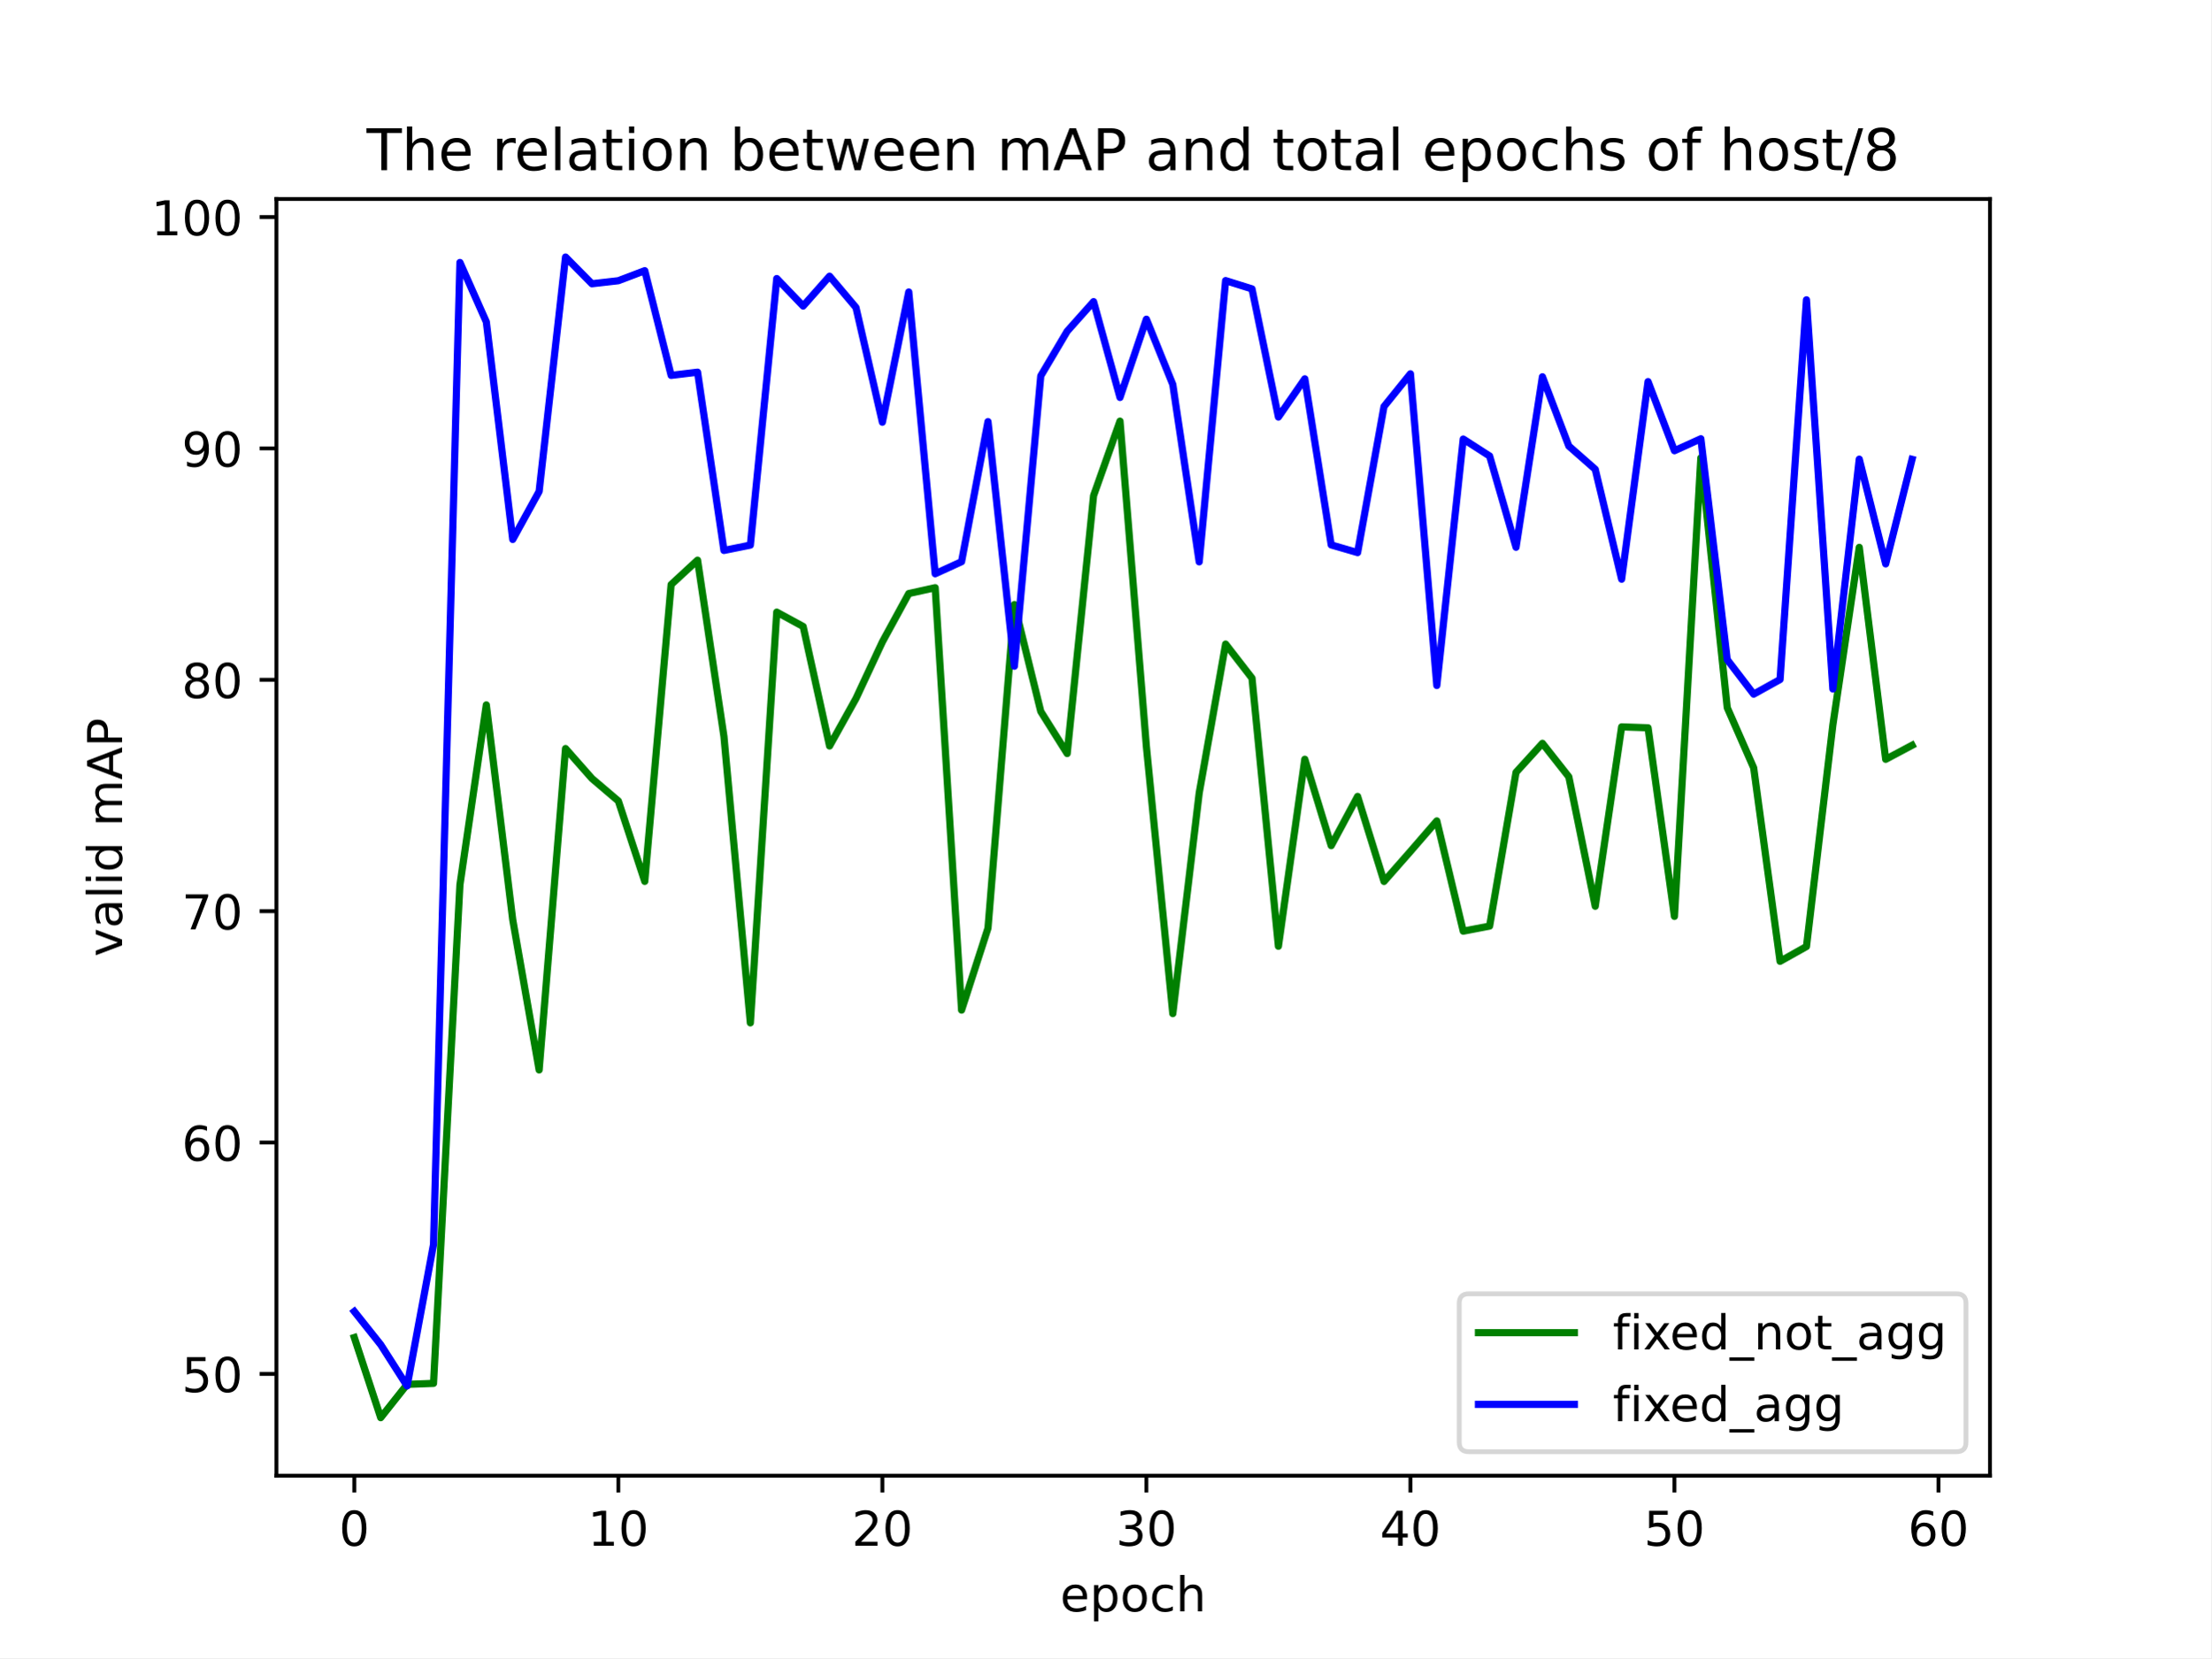
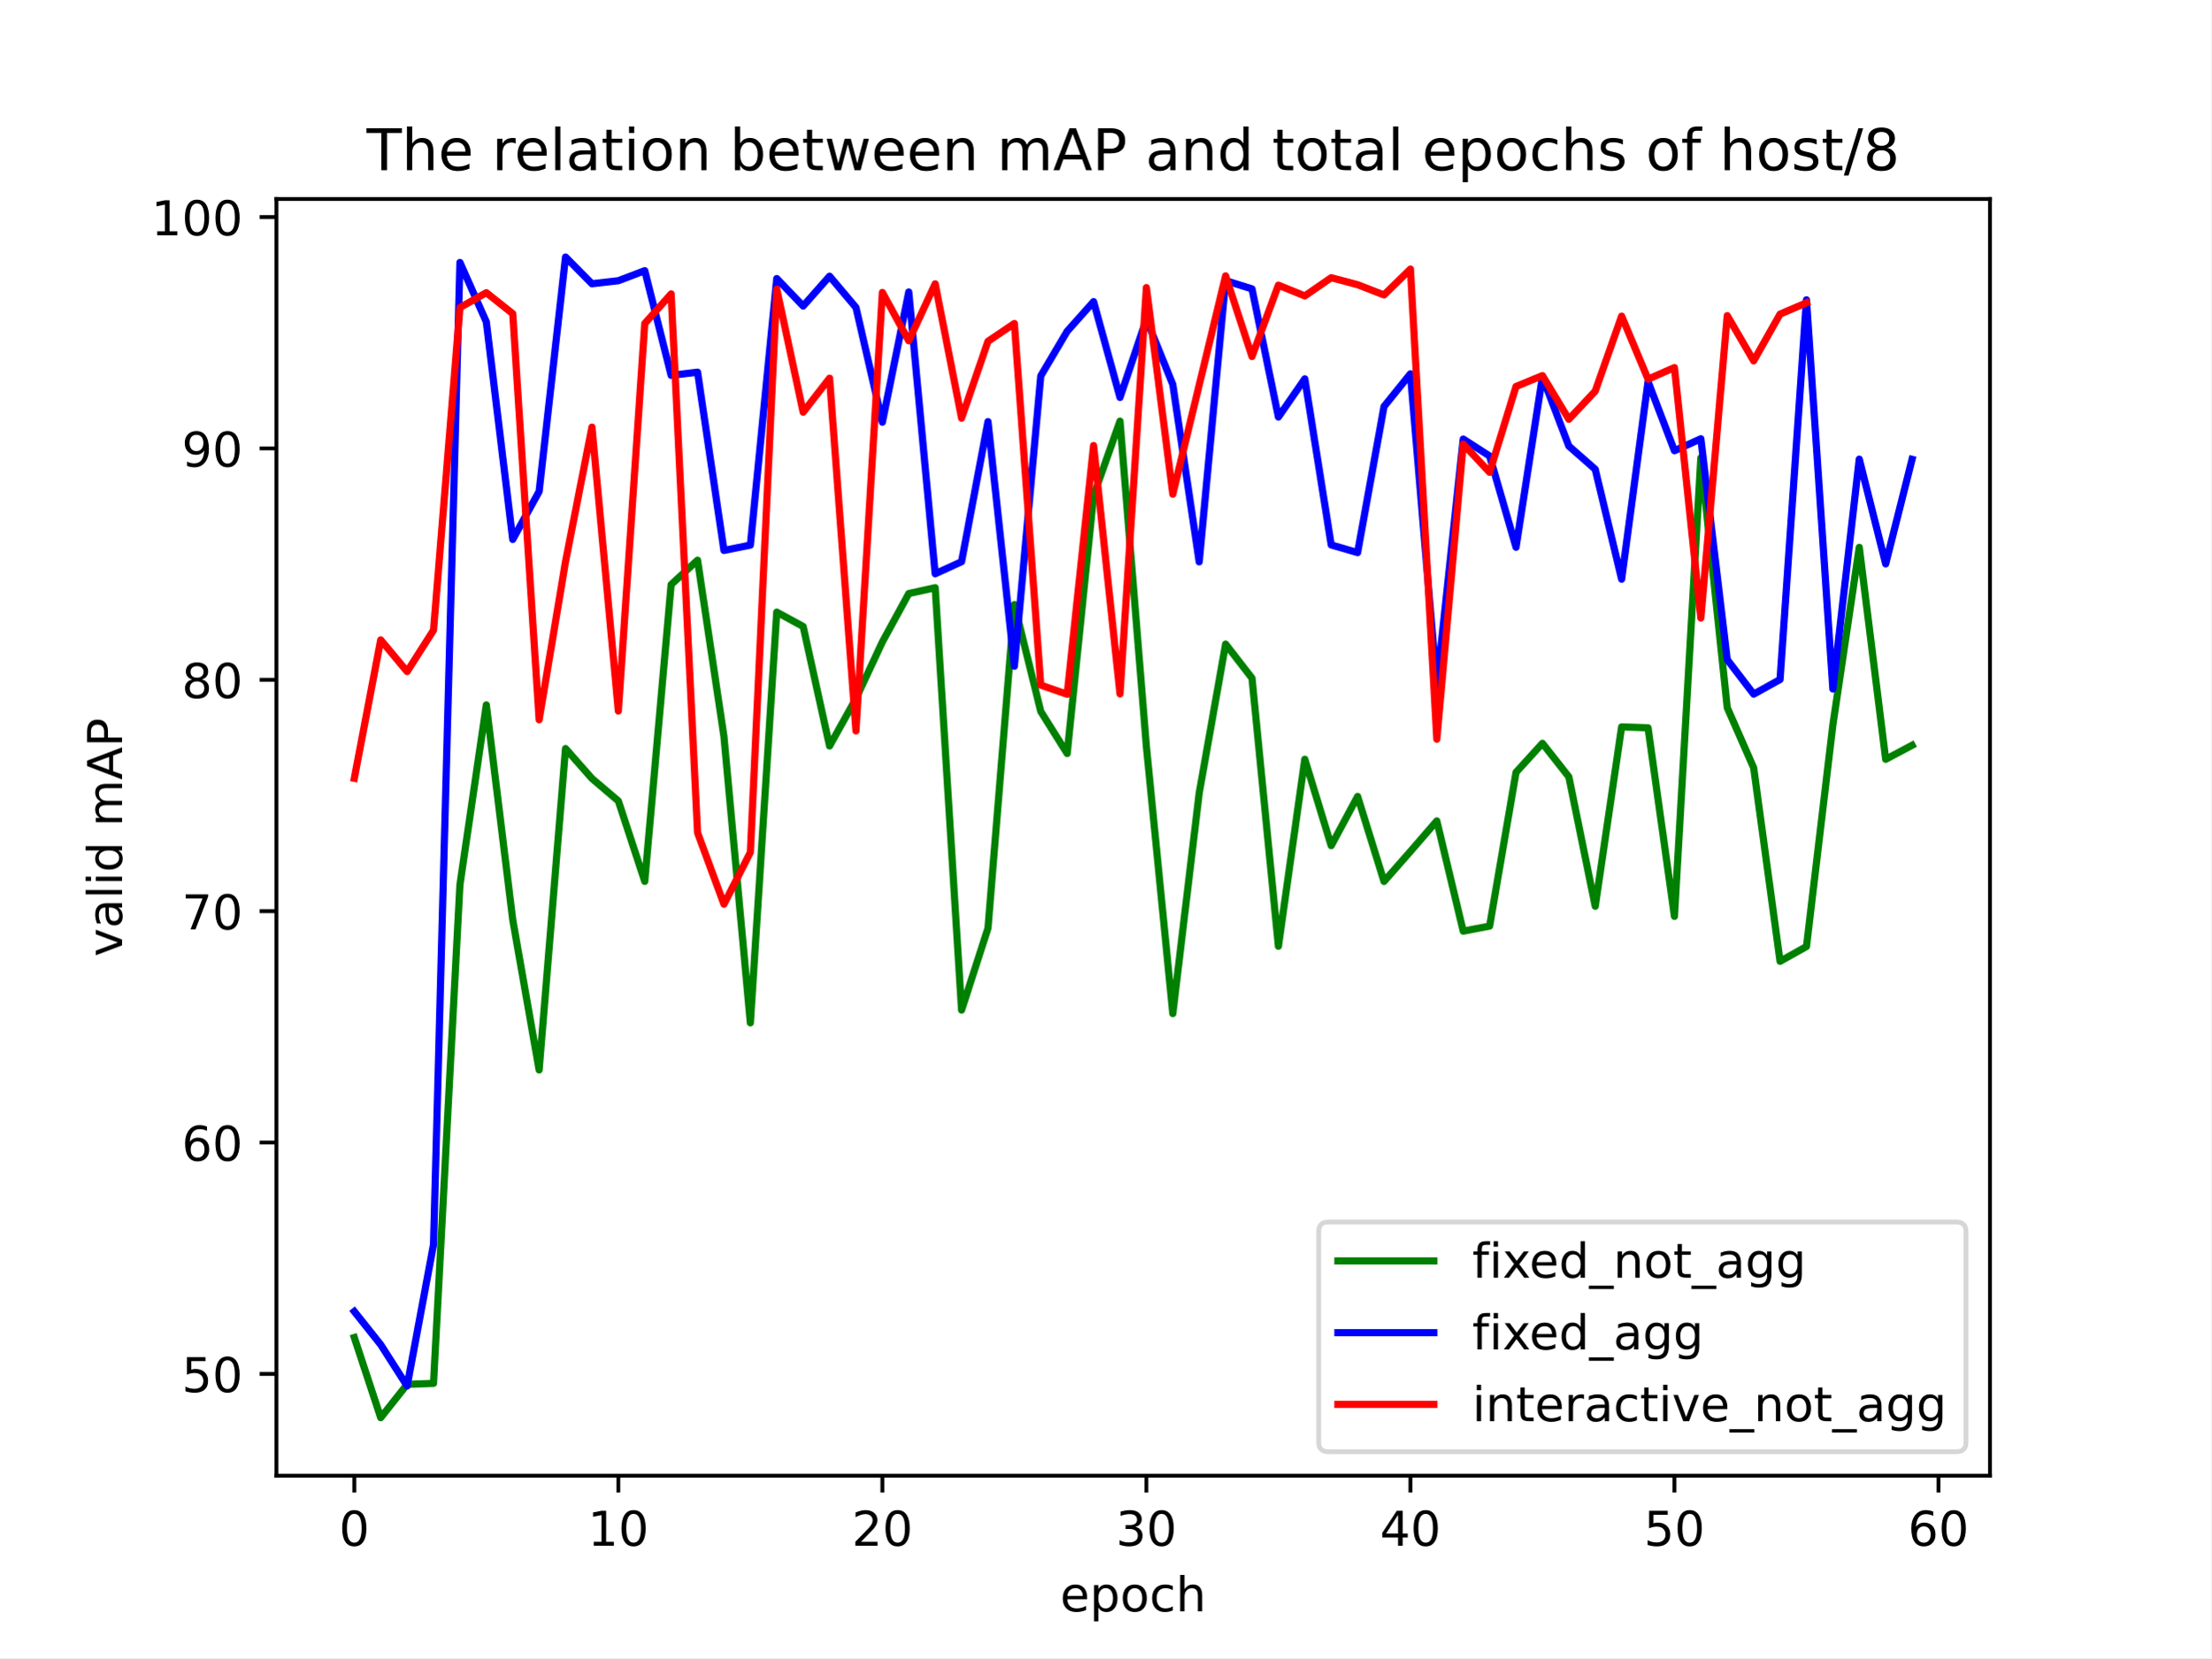
<svg xmlns="http://www.w3.org/2000/svg" xmlns:xlink="http://www.w3.org/1999/xlink" width="460.8pt" height="345.6pt" viewBox="0 0 460.8 345.6" version="1.1">
  <defs>
    <style type="text/css">*{stroke-linejoin: round; stroke-linecap: butt}</style>
  </defs>
  <g id="figure_1">
    <g id="patch_1">
      <path d="M 0 345.6  L 460.8 345.6  L 460.8 0  L 0 0  z " style="fill: #ffffff" />
    </g>
    <g id="axes_1">
      <g id="patch_2">
        <path d="M 57.6 307.584  L 414.72 307.584  L 414.72 41.472  L 57.6 41.472  z " style="fill: #ffffff" />
      </g>
      <g id="matplotlib.axis_1">
        <g id="xtick_1">
          <g id="line2d_1">
            <defs>
-               <path id="m5901f42693" d="M 0 0  L 0 3.5  " style="stroke: #000000; stroke-width: 0.8" />
+               <path id="m9734229bdd" d="M 0 0  L 0 3.5  " style="stroke: #000000; stroke-width: 0.8" />
            </defs>
            <g>
-               <use xlink:href="#m5901f42693" x="73.833" y="307.584" style="stroke: #000000; stroke-width: 0.8" />
+               <use xlink:href="#m9734229bdd" x="73.833" y="307.584" style="stroke: #000000; stroke-width: 0.8" />
            </g>
          </g>
          <g id="text_1">
            <g transform="translate(70.65148 322.1824) scale(0.1 -0.1)">
              <defs>
                <path id="DejaVuSans-30" d="M 2034 4250  Q 1547 4250 1301 3770  Q 1056 3291 1056 2328  Q 1056 1369 1301 889  Q 1547 409 2034 409  Q 2525 409 2770 889  Q 3016 1369 3016 2328  Q 3016 3291 2770 3770  Q 2525 4250 2034 4250  z M 2034 4750  Q 2819 4750 3233 4129  Q 3647 3509 3647 2328  Q 3647 1150 3233 529  Q 2819 -91 2034 -91  Q 1250 -91 836 529  Q 422 1150 422 2328  Q 422 3509 836 4129  Q 1250 4750 2034 4750  z " transform="scale(0.015625)" />
              </defs>
              <use xlink:href="#DejaVuSans-30" />
            </g>
          </g>
        </g>
        <g id="xtick_2">
          <g id="line2d_2">
            <g>
-               <use xlink:href="#m5901f42693" x="128.859" y="307.584" style="stroke: #000000; stroke-width: 0.8" />
+               <use xlink:href="#m9734229bdd" x="128.859" y="307.584" style="stroke: #000000; stroke-width: 0.8" />
            </g>
          </g>
          <g id="text_2">
            <g transform="translate(122.4964 322.1824) scale(0.1 -0.1)">
              <defs>
                <path id="DejaVuSans-31" d="M 794 531  L 1825 531  L 1825 4091  L 703 3866  L 703 4441  L 1819 4666  L 2450 4666  L 2450 531  L 3481 531  L 3481 0  L 794 0  L 794 531  z " transform="scale(0.015625)" />
              </defs>
              <use xlink:href="#DejaVuSans-31" />
              <use xlink:href="#DejaVuSans-30" x="63.623" />
            </g>
          </g>
        </g>
        <g id="xtick_3">
          <g id="line2d_3">
            <g>
-               <use xlink:href="#m5901f42693" x="183.885" y="307.584" style="stroke: #000000; stroke-width: 0.8" />
+               <use xlink:href="#m9734229bdd" x="183.885" y="307.584" style="stroke: #000000; stroke-width: 0.8" />
            </g>
          </g>
          <g id="text_3">
            <g transform="translate(177.5226 322.1824) scale(0.1 -0.1)">
              <defs>
                <path id="DejaVuSans-32" d="M 1228 531  L 3431 531  L 3431 0  L 469 0  L 469 531  Q 828 903 1448 1529  Q 2069 2156 2228 2338  Q 2531 2678 2651 2914  Q 2772 3150 2772 3378  Q 2772 3750 2511 3984  Q 2250 4219 1831 4219  Q 1534 4219 1204 4116  Q 875 4013 500 3803  L 500 4441  Q 881 4594 1212 4672  Q 1544 4750 1819 4750  Q 2544 4750 2975 4387  Q 3406 4025 3406 3419  Q 3406 3131 3298 2873  Q 3191 2616 2906 2266  Q 2828 2175 2409 1742  Q 1991 1309 1228 531  z " transform="scale(0.015625)" />
              </defs>
              <use xlink:href="#DejaVuSans-32" />
              <use xlink:href="#DejaVuSans-30" x="63.623" />
            </g>
          </g>
        </g>
        <g id="xtick_4">
          <g id="line2d_4">
            <g>
-               <use xlink:href="#m5901f42693" x="238.911" y="307.584" style="stroke: #000000; stroke-width: 0.8" />
+               <use xlink:href="#m9734229bdd" x="238.911" y="307.584" style="stroke: #000000; stroke-width: 0.8" />
            </g>
          </g>
          <g id="text_4">
            <g transform="translate(232.5488 322.1824) scale(0.1 -0.1)">
              <defs>
                <path id="DejaVuSans-33" d="M 2597 2516  Q 3050 2419 3304 2112  Q 3559 1806 3559 1356  Q 3559 666 3084 287  Q 2609 -91 1734 -91  Q 1441 -91 1130 -33  Q 819 25 488 141  L 488 750  Q 750 597 1062 519  Q 1375 441 1716 441  Q 2309 441 2620 675  Q 2931 909 2931 1356  Q 2931 1769 2642 2001  Q 2353 2234 1838 2234  L 1294 2234  L 1294 2753  L 1863 2753  Q 2328 2753 2575 2939  Q 2822 3125 2822 3475  Q 2822 3834 2567 4026  Q 2313 4219 1838 4219  Q 1578 4219 1281 4162  Q 984 4106 628 3988  L 628 4550  Q 988 4650 1302 4700  Q 1616 4750 1894 4750  Q 2613 4750 3031 4423  Q 3450 4097 3450 3541  Q 3450 3153 3228 2886  Q 3006 2619 2597 2516  z " transform="scale(0.015625)" />
              </defs>
              <use xlink:href="#DejaVuSans-33" />
              <use xlink:href="#DejaVuSans-30" x="63.623" />
            </g>
          </g>
        </g>
        <g id="xtick_5">
          <g id="line2d_5">
            <g>
-               <use xlink:href="#m5901f42693" x="293.938" y="307.584" style="stroke: #000000; stroke-width: 0.8" />
+               <use xlink:href="#m9734229bdd" x="293.938" y="307.584" style="stroke: #000000; stroke-width: 0.8" />
            </g>
          </g>
          <g id="text_5">
            <g transform="translate(287.575 322.1824) scale(0.1 -0.1)">
              <defs>
                <path id="DejaVuSans-34" d="M 2419 4116  L 825 1625  L 2419 1625  L 2419 4116  z M 2253 4666  L 3047 4666  L 3047 1625  L 3713 1625  L 3713 1100  L 3047 1100  L 3047 0  L 2419 0  L 2419 1100  L 313 1100  L 313 1709  L 2253 4666  z " transform="scale(0.015625)" />
              </defs>
              <use xlink:href="#DejaVuSans-34" />
              <use xlink:href="#DejaVuSans-30" x="63.623" />
            </g>
          </g>
        </g>
        <g id="xtick_6">
          <g id="line2d_6">
            <g>
-               <use xlink:href="#m5901f42693" x="348.964" y="307.584" style="stroke: #000000; stroke-width: 0.8" />
+               <use xlink:href="#m9734229bdd" x="348.964" y="307.584" style="stroke: #000000; stroke-width: 0.8" />
            </g>
          </g>
          <g id="text_6">
            <g transform="translate(342.6012 322.1824) scale(0.1 -0.1)">
              <defs>
                <path id="DejaVuSans-35" d="M 691 4666  L 3169 4666  L 3169 4134  L 1269 4134  L 1269 2991  Q 1406 3038 1543 3061  Q 1681 3084 1819 3084  Q 2600 3084 3056 2656  Q 3513 2228 3513 1497  Q 3513 744 3044 326  Q 2575 -91 1722 -91  Q 1428 -91 1123 -41  Q 819 9 494 109  L 494 744  Q 775 591 1075 516  Q 1375 441 1709 441  Q 2250 441 2565 725  Q 2881 1009 2881 1497  Q 2881 1984 2565 2268  Q 2250 2553 1709 2553  Q 1456 2553 1204 2497  Q 953 2441 691 2322  L 691 4666  z " transform="scale(0.015625)" />
              </defs>
              <use xlink:href="#DejaVuSans-35" />
              <use xlink:href="#DejaVuSans-30" x="63.623" />
            </g>
          </g>
        </g>
        <g id="xtick_7">
          <g id="line2d_7">
            <g>
-               <use xlink:href="#m5901f42693" x="403.99" y="307.584" style="stroke: #000000; stroke-width: 0.8" />
+               <use xlink:href="#m9734229bdd" x="403.99" y="307.584" style="stroke: #000000; stroke-width: 0.8" />
            </g>
          </g>
          <g id="text_7">
            <g transform="translate(397.6274 322.1824) scale(0.1 -0.1)">
              <defs>
                <path id="DejaVuSans-36" d="M 2113 2584  Q 1688 2584 1439 2293  Q 1191 2003 1191 1497  Q 1191 994 1439 701  Q 1688 409 2113 409  Q 2538 409 2786 701  Q 3034 994 3034 1497  Q 3034 2003 2786 2293  Q 2538 2584 2113 2584  z M 3366 4563  L 3366 3988  Q 3128 4100 2886 4159  Q 2644 4219 2406 4219  Q 1781 4219 1451 3797  Q 1122 3375 1075 2522  Q 1259 2794 1537 2939  Q 1816 3084 2150 3084  Q 2853 3084 3261 2657  Q 3669 2231 3669 1497  Q 3669 778 3244 343  Q 2819 -91 2113 -91  Q 1303 -91 875 529  Q 447 1150 447 2328  Q 447 3434 972 4092  Q 1497 4750 2381 4750  Q 2619 4750 2861 4703  Q 3103 4656 3366 4563  z " transform="scale(0.015625)" />
              </defs>
              <use xlink:href="#DejaVuSans-36" />
              <use xlink:href="#DejaVuSans-30" x="63.623" />
            </g>
          </g>
        </g>
        <g id="text_8">
          <g transform="translate(220.9319 335.8606) scale(0.1 -0.1)">
            <defs>
              <path id="DejaVuSans-65" d="M 3597 1894  L 3597 1613  L 953 1613  Q 991 1019 1311 708  Q 1631 397 2203 397  Q 2534 397 2845 478  Q 3156 559 3463 722  L 3463 178  Q 3153 47 2828 -22  Q 2503 -91 2169 -91  Q 1331 -91 842 396  Q 353 884 353 1716  Q 353 2575 817 3079  Q 1281 3584 2069 3584  Q 2775 3584 3186 3129  Q 3597 2675 3597 1894  z M 3022 2063  Q 3016 2534 2758 2815  Q 2500 3097 2075 3097  Q 1594 3097 1305 2825  Q 1016 2553 972 2059  L 3022 2063  z " transform="scale(0.015625)" />
              <path id="DejaVuSans-70" d="M 1159 525  L 1159 -1331  L 581 -1331  L 581 3500  L 1159 3500  L 1159 2969  Q 1341 3281 1617 3432  Q 1894 3584 2278 3584  Q 2916 3584 3314 3078  Q 3713 2572 3713 1747  Q 3713 922 3314 415  Q 2916 -91 2278 -91  Q 1894 -91 1617 61  Q 1341 213 1159 525  z M 3116 1747  Q 3116 2381 2855 2742  Q 2594 3103 2138 3103  Q 1681 3103 1420 2742  Q 1159 2381 1159 1747  Q 1159 1113 1420 752  Q 1681 391 2138 391  Q 2594 391 2855 752  Q 3116 1113 3116 1747  z " transform="scale(0.015625)" />
              <path id="DejaVuSans-6f" d="M 1959 3097  Q 1497 3097 1228 2736  Q 959 2375 959 1747  Q 959 1119 1226 758  Q 1494 397 1959 397  Q 2419 397 2687 759  Q 2956 1122 2956 1747  Q 2956 2369 2687 2733  Q 2419 3097 1959 3097  z M 1959 3584  Q 2709 3584 3137 3096  Q 3566 2609 3566 1747  Q 3566 888 3137 398  Q 2709 -91 1959 -91  Q 1206 -91 779 398  Q 353 888 353 1747  Q 353 2609 779 3096  Q 1206 3584 1959 3584  z " transform="scale(0.015625)" />
              <path id="DejaVuSans-63" d="M 3122 3366  L 3122 2828  Q 2878 2963 2633 3030  Q 2388 3097 2138 3097  Q 1578 3097 1268 2742  Q 959 2388 959 1747  Q 959 1106 1268 751  Q 1578 397 2138 397  Q 2388 397 2633 464  Q 2878 531 3122 666  L 3122 134  Q 2881 22 2623 -34  Q 2366 -91 2075 -91  Q 1284 -91 818 406  Q 353 903 353 1747  Q 353 2603 823 3093  Q 1294 3584 2113 3584  Q 2378 3584 2631 3529  Q 2884 3475 3122 3366  z " transform="scale(0.015625)" />
              <path id="DejaVuSans-68" d="M 3513 2113  L 3513 0  L 2938 0  L 2938 2094  Q 2938 2591 2744 2837  Q 2550 3084 2163 3084  Q 1697 3084 1428 2787  Q 1159 2491 1159 1978  L 1159 0  L 581 0  L 581 4863  L 1159 4863  L 1159 2956  Q 1366 3272 1645 3428  Q 1925 3584 2291 3584  Q 2894 3584 3203 3211  Q 3513 2838 3513 2113  z " transform="scale(0.015625)" />
            </defs>
            <use xlink:href="#DejaVuSans-65" />
            <use xlink:href="#DejaVuSans-70" x="61.523" />
            <use xlink:href="#DejaVuSans-6f" x="125" />
            <use xlink:href="#DejaVuSans-63" x="186.182" />
            <use xlink:href="#DejaVuSans-68" x="241.162" />
          </g>
        </g>
      </g>
      <g id="matplotlib.axis_2">
        <g id="ytick_1">
          <g id="line2d_8">
            <defs>
-               <path id="m0504456169" d="M 0 0  L -3.5 0  " style="stroke: #000000; stroke-width: 0.8" />
+               <path id="mcac4e819a4" d="M 0 0  L -3.5 0  " style="stroke: #000000; stroke-width: 0.8" />
            </defs>
            <g>
-               <use xlink:href="#m0504456169" x="57.6" y="286.364" style="stroke: #000000; stroke-width: 0.8" />
+               <use xlink:href="#mcac4e819a4" x="57.6" y="286.364" style="stroke: #000000; stroke-width: 0.8" />
            </g>
          </g>
          <g id="text_9">
            <g transform="translate(37.875 290.1628) scale(0.1 -0.1)">
              <use xlink:href="#DejaVuSans-35" />
              <use xlink:href="#DejaVuSans-30" x="63.623" />
            </g>
          </g>
        </g>
        <g id="ytick_2">
          <g id="line2d_9">
            <g>
-               <use xlink:href="#m0504456169" x="57.6" y="238.138" style="stroke: #000000; stroke-width: 0.8" />
+               <use xlink:href="#mcac4e819a4" x="57.6" y="238.138" style="stroke: #000000; stroke-width: 0.8" />
            </g>
          </g>
          <g id="text_10">
            <g transform="translate(37.875 241.9371) scale(0.1 -0.1)">
              <use xlink:href="#DejaVuSans-36" />
              <use xlink:href="#DejaVuSans-30" x="63.623" />
            </g>
          </g>
        </g>
        <g id="ytick_3">
          <g id="line2d_10">
            <g>
-               <use xlink:href="#m0504456169" x="57.6" y="189.912" style="stroke: #000000; stroke-width: 0.8" />
+               <use xlink:href="#mcac4e819a4" x="57.6" y="189.912" style="stroke: #000000; stroke-width: 0.8" />
            </g>
          </g>
          <g id="text_11">
            <g transform="translate(37.875 193.7113) scale(0.1 -0.1)">
              <defs>
                <path id="DejaVuSans-37" d="M 525 4666  L 3525 4666  L 3525 4397  L 1831 0  L 1172 0  L 2766 4134  L 525 4134  L 525 4666  z " transform="scale(0.015625)" />
              </defs>
              <use xlink:href="#DejaVuSans-37" />
              <use xlink:href="#DejaVuSans-30" x="63.623" />
            </g>
          </g>
        </g>
        <g id="ytick_4">
          <g id="line2d_11">
            <g>
-               <use xlink:href="#m0504456169" x="57.6" y="141.686" style="stroke: #000000; stroke-width: 0.8" />
+               <use xlink:href="#mcac4e819a4" x="57.6" y="141.686" style="stroke: #000000; stroke-width: 0.8" />
            </g>
          </g>
          <g id="text_12">
            <g transform="translate(37.875 145.4856) scale(0.1 -0.1)">
              <defs>
                <path id="DejaVuSans-38" d="M 2034 2216  Q 1584 2216 1326 1975  Q 1069 1734 1069 1313  Q 1069 891 1326 650  Q 1584 409 2034 409  Q 2484 409 2743 651  Q 3003 894 3003 1313  Q 3003 1734 2745 1975  Q 2488 2216 2034 2216  z M 1403 2484  Q 997 2584 770 2862  Q 544 3141 544 3541  Q 544 4100 942 4425  Q 1341 4750 2034 4750  Q 2731 4750 3128 4425  Q 3525 4100 3525 3541  Q 3525 3141 3298 2862  Q 3072 2584 2669 2484  Q 3125 2378 3379 2068  Q 3634 1759 3634 1313  Q 3634 634 3220 271  Q 2806 -91 2034 -91  Q 1263 -91 848 271  Q 434 634 434 1313  Q 434 1759 690 2068  Q 947 2378 1403 2484  z M 1172 3481  Q 1172 3119 1398 2916  Q 1625 2713 2034 2713  Q 2441 2713 2670 2916  Q 2900 3119 2900 3481  Q 2900 3844 2670 4047  Q 2441 4250 2034 4250  Q 1625 4250 1398 4047  Q 1172 3844 1172 3481  z " transform="scale(0.015625)" />
              </defs>
              <use xlink:href="#DejaVuSans-38" />
              <use xlink:href="#DejaVuSans-30" x="63.623" />
            </g>
          </g>
        </g>
        <g id="ytick_5">
          <g id="line2d_12">
            <g>
-               <use xlink:href="#m0504456169" x="57.6" y="93.461" style="stroke: #000000; stroke-width: 0.8" />
+               <use xlink:href="#mcac4e819a4" x="57.6" y="93.461" style="stroke: #000000; stroke-width: 0.8" />
            </g>
          </g>
          <g id="text_13">
            <g transform="translate(37.875 97.25986) scale(0.1 -0.1)">
              <defs>
                <path id="DejaVuSans-39" d="M 703 97  L 703 672  Q 941 559 1184 500  Q 1428 441 1663 441  Q 2288 441 2617 861  Q 2947 1281 2994 2138  Q 2813 1869 2534 1725  Q 2256 1581 1919 1581  Q 1219 1581 811 2004  Q 403 2428 403 3163  Q 403 3881 828 4315  Q 1253 4750 1959 4750  Q 2769 4750 3195 4129  Q 3622 3509 3622 2328  Q 3622 1225 3098 567  Q 2575 -91 1691 -91  Q 1453 -91 1209 -44  Q 966 3 703 97  z M 1959 2075  Q 2384 2075 2632 2365  Q 2881 2656 2881 3163  Q 2881 3666 2632 3958  Q 2384 4250 1959 4250  Q 1534 4250 1286 3958  Q 1038 3666 1038 3163  Q 1038 2656 1286 2365  Q 1534 2075 1959 2075  z " transform="scale(0.015625)" />
              </defs>
              <use xlink:href="#DejaVuSans-39" />
              <use xlink:href="#DejaVuSans-30" x="63.623" />
            </g>
          </g>
        </g>
        <g id="ytick_6">
          <g id="line2d_13">
            <g>
-               <use xlink:href="#m0504456169" x="57.6" y="45.235" style="stroke: #000000; stroke-width: 0.8" />
+               <use xlink:href="#mcac4e819a4" x="57.6" y="45.235" style="stroke: #000000; stroke-width: 0.8" />
            </g>
          </g>
          <g id="text_14">
            <g transform="translate(31.5125 49.03412) scale(0.1 -0.1)">
              <use xlink:href="#DejaVuSans-31" />
              <use xlink:href="#DejaVuSans-30" x="63.623" />
              <use xlink:href="#DejaVuSans-30" x="127.246" />
            </g>
          </g>
        </g>
        <g id="text_15">
          <g transform="translate(25.43281 199.3983) rotate(-90) scale(0.1 -0.1)">
            <defs>
              <path id="DejaVuSans-76" d="M 191 3500  L 800 3500  L 1894 563  L 2988 3500  L 3597 3500  L 2284 0  L 1503 0  L 191 3500  z " transform="scale(0.015625)" />
              <path id="DejaVuSans-61" d="M 2194 1759  Q 1497 1759 1228 1600  Q 959 1441 959 1056  Q 959 750 1161 570  Q 1363 391 1709 391  Q 2188 391 2477 730  Q 2766 1069 2766 1631  L 2766 1759  L 2194 1759  z M 3341 1997  L 3341 0  L 2766 0  L 2766 531  Q 2569 213 2275 61  Q 1981 -91 1556 -91  Q 1019 -91 701 211  Q 384 513 384 1019  Q 384 1609 779 1909  Q 1175 2209 1959 2209  L 2766 2209  L 2766 2266  Q 2766 2663 2505 2880  Q 2244 3097 1772 3097  Q 1472 3097 1187 3025  Q 903 2953 641 2809  L 641 3341  Q 956 3463 1253 3523  Q 1550 3584 1831 3584  Q 2591 3584 2966 3190  Q 3341 2797 3341 1997  z " transform="scale(0.015625)" />
              <path id="DejaVuSans-6c" d="M 603 4863  L 1178 4863  L 1178 0  L 603 0  L 603 4863  z " transform="scale(0.015625)" />
              <path id="DejaVuSans-69" d="M 603 3500  L 1178 3500  L 1178 0  L 603 0  L 603 3500  z M 603 4863  L 1178 4863  L 1178 4134  L 603 4134  L 603 4863  z " transform="scale(0.015625)" />
              <path id="DejaVuSans-64" d="M 2906 2969  L 2906 4863  L 3481 4863  L 3481 0  L 2906 0  L 2906 525  Q 2725 213 2448 61  Q 2172 -91 1784 -91  Q 1150 -91 751 415  Q 353 922 353 1747  Q 353 2572 751 3078  Q 1150 3584 1784 3584  Q 2172 3584 2448 3432  Q 2725 3281 2906 2969  z M 947 1747  Q 947 1113 1208 752  Q 1469 391 1925 391  Q 2381 391 2643 752  Q 2906 1113 2906 1747  Q 2906 2381 2643 2742  Q 2381 3103 1925 3103  Q 1469 3103 1208 2742  Q 947 2381 947 1747  z " transform="scale(0.015625)" />
              <path id="DejaVuSans-20" transform="scale(0.015625)" />
              <path id="DejaVuSans-6d" d="M 3328 2828  Q 3544 3216 3844 3400  Q 4144 3584 4550 3584  Q 5097 3584 5394 3201  Q 5691 2819 5691 2113  L 5691 0  L 5113 0  L 5113 2094  Q 5113 2597 4934 2840  Q 4756 3084 4391 3084  Q 3944 3084 3684 2787  Q 3425 2491 3425 1978  L 3425 0  L 2847 0  L 2847 2094  Q 2847 2600 2669 2842  Q 2491 3084 2119 3084  Q 1678 3084 1418 2786  Q 1159 2488 1159 1978  L 1159 0  L 581 0  L 581 3500  L 1159 3500  L 1159 2956  Q 1356 3278 1631 3431  Q 1906 3584 2284 3584  Q 2666 3584 2933 3390  Q 3200 3197 3328 2828  z " transform="scale(0.015625)" />
              <path id="DejaVuSans-41" d="M 2188 4044  L 1331 1722  L 3047 1722  L 2188 4044  z M 1831 4666  L 2547 4666  L 4325 0  L 3669 0  L 3244 1197  L 1141 1197  L 716 0  L 50 0  L 1831 4666  z " transform="scale(0.015625)" />
              <path id="DejaVuSans-50" d="M 1259 4147  L 1259 2394  L 2053 2394  Q 2494 2394 2734 2622  Q 2975 2850 2975 3272  Q 2975 3691 2734 3919  Q 2494 4147 2053 4147  L 1259 4147  z M 628 4666  L 2053 4666  Q 2838 4666 3239 4311  Q 3641 3956 3641 3272  Q 3641 2581 3239 2228  Q 2838 1875 2053 1875  L 1259 1875  L 1259 0  L 628 0  L 628 4666  z " transform="scale(0.015625)" />
            </defs>
            <use xlink:href="#DejaVuSans-76" />
            <use xlink:href="#DejaVuSans-61" x="59.18" />
            <use xlink:href="#DejaVuSans-6c" x="120.459" />
            <use xlink:href="#DejaVuSans-69" x="148.242" />
            <use xlink:href="#DejaVuSans-64" x="176.025" />
            <use xlink:href="#DejaVuSans-20" x="239.502" />
            <use xlink:href="#DejaVuSans-6d" x="271.289" />
            <use xlink:href="#DejaVuSans-41" x="368.701" />
            <use xlink:href="#DejaVuSans-50" x="437.109" />
          </g>
        </g>
      </g>
      <g id="line2d_14">
-         <path d="M 73.833 278.787  L 79.335 295.488  L 84.838 288.553  L 90.341 288.343  L 95.843 184.427  L 101.346 146.92  L 106.848 191.697  L 112.351 223.011  L 117.854 156.02  L 123.356 162.259  L 128.859 166.944  L 134.362 183.705  L 139.864 121.839  L 145.367 116.752  L 150.869 153.512  L 156.372 213.202  L 161.875 127.582  L 167.377 130.576  L 172.88 155.486  L 178.382 145.592  L 183.885 133.794  L 189.388 123.709  L 194.89 122.49  L 200.393 210.535  L 205.896 193.459  L 211.398 126.002  L 216.901 148.293  L 222.403 157.057  L 227.906 103.301  L 233.409 87.775  L 238.911 155.604  L 244.414 211.269  L 249.917 165.298  L 255.419 134.245  L 260.922 141.35  L 266.424 197.23  L 271.927 158.25  L 277.43 176.264  L 282.932 165.998  L 288.435 183.717  L 293.938 177.46  L 299.44 171.104  L 304.943 194.084  L 310.445 193.022  L 315.948 160.975  L 321.451 154.928  L 326.953 161.914  L 332.456 188.892  L 337.958 151.501  L 343.461 151.693  L 348.964 191.003  L 354.466 95.426  L 359.969 147.5  L 365.472 160.032  L 370.974 200.369  L 376.477 197.282  L 381.979 151.098  L 387.482 114.086  L 392.985 158.261  L 398.487 155.336  " clip-path="url(#p650bc85ea2)" style="fill: none; stroke: #008000; stroke-width: 1.5; stroke-linecap: square" />
+         <path d="M 73.833 278.787  L 79.335 295.488  L 84.838 288.553  L 90.341 288.343  L 95.843 184.427  L 101.346 146.92  L 106.848 191.697  L 112.351 223.011  L 117.854 156.02  L 123.356 162.259  L 128.859 166.944  L 134.362 183.705  L 139.864 121.839  L 145.367 116.752  L 150.869 153.512  L 156.372 213.202  L 161.875 127.582  L 167.377 130.576  L 172.88 155.486  L 178.382 145.592  L 183.885 133.794  L 189.388 123.709  L 194.89 122.49  L 200.393 210.535  L 205.896 193.459  L 211.398 126.002  L 216.901 148.293  L 222.403 157.057  L 227.906 103.301  L 233.409 87.775  L 238.911 155.604  L 244.414 211.269  L 249.917 165.298  L 255.419 134.245  L 260.922 141.35  L 266.424 197.23  L 271.927 158.25  L 277.43 176.264  L 282.932 165.998  L 288.435 183.717  L 293.938 177.46  L 299.44 171.104  L 304.943 194.084  L 310.445 193.022  L 315.948 160.975  L 321.451 154.928  L 326.953 161.914  L 332.456 188.892  L 337.958 151.501  L 343.461 151.693  L 348.964 191.003  L 354.466 95.426  L 359.969 147.5  L 365.472 160.032  L 370.974 200.369  L 376.477 197.282  L 381.979 151.098  L 387.482 114.086  L 392.985 158.261  L 398.487 155.336  " clip-path="url(#p4bbb7d78a5)" style="fill: none; stroke: #008000; stroke-width: 1.5; stroke-linecap: square" />
      </g>
      <g id="line2d_15">
-         <path d="M 73.833 273.356  L 79.335 280.27  L 84.838 288.882  L 90.341 259.384  L 95.843 54.703  L 101.346 67.097  L 106.848 112.432  L 112.351 102.421  L 117.854 53.568  L 123.356 59.137  L 128.859 58.506  L 134.362 56.415  L 139.864 78.234  L 145.367 77.569  L 150.869 114.728  L 156.372 113.613  L 161.875 58.053  L 167.377 63.784  L 172.88 57.566  L 178.382 64.084  L 183.885 87.996  L 189.388 60.853  L 194.89 119.586  L 200.393 117.07  L 205.896 87.872  L 211.398 138.859  L 216.901 78.346  L 222.403 69.04  L 227.906 62.868  L 233.409 82.839  L 238.911 66.529  L 244.414 80.147  L 249.917 117.104  L 255.419 58.479  L 260.922 60.21  L 266.424 86.922  L 271.927 78.956  L 277.43 113.576  L 282.932 115.173  L 288.435 84.726  L 293.938 77.905  L 299.44 142.873  L 304.943 91.506  L 310.445 95.046  L 315.948 114.06  L 321.451 78.525  L 326.953 92.968  L 332.456 97.808  L 337.958 120.717  L 343.461 79.533  L 348.964 93.94  L 354.466 91.446  L 359.969 137.492  L 365.472 144.677  L 370.974 141.625  L 376.477 62.485  L 381.979 143.603  L 387.482 95.698  L 392.985 117.529  L 398.487 95.735  " clip-path="url(#p650bc85ea2)" style="fill: none; stroke: #0000ff; stroke-width: 1.5; stroke-linecap: square" />
+         <path d="M 73.833 273.356  L 79.335 280.27  L 84.838 288.882  L 90.341 259.384  L 95.843 54.703  L 101.346 67.097  L 106.848 112.432  L 112.351 102.421  L 117.854 53.568  L 123.356 59.137  L 128.859 58.506  L 134.362 56.415  L 139.864 78.234  L 145.367 77.569  L 150.869 114.728  L 156.372 113.613  L 161.875 58.053  L 167.377 63.784  L 172.88 57.566  L 178.382 64.084  L 183.885 87.996  L 189.388 60.853  L 194.89 119.586  L 200.393 117.07  L 205.896 87.872  L 211.398 138.859  L 216.901 78.346  L 222.403 69.04  L 227.906 62.868  L 233.409 82.839  L 238.911 66.529  L 244.414 80.147  L 249.917 117.104  L 255.419 58.479  L 260.922 60.21  L 266.424 86.922  L 271.927 78.956  L 277.43 113.576  L 282.932 115.173  L 288.435 84.726  L 293.938 77.905  L 299.44 142.873  L 304.943 91.506  L 310.445 95.046  L 315.948 114.06  L 321.451 78.525  L 326.953 92.968  L 332.456 97.808  L 337.958 120.717  L 343.461 79.533  L 348.964 93.94  L 354.466 91.446  L 359.969 137.492  L 365.472 144.677  L 370.974 141.625  L 376.477 62.485  L 381.979 143.603  L 387.482 95.698  L 392.985 117.529  L 398.487 95.735  " clip-path="url(#p4bbb7d78a5)" style="fill: none; stroke: #0000ff; stroke-width: 1.5; stroke-linecap: square" />
+       </g>
+       <g id="line2d_16">
+         <path d="M 73.833 162.221  L 79.335 133.369  L 84.838 139.974  L 90.341 131.345  L 95.843 64.108  L 101.346 61  L 106.848 65.366  L 112.351 150.017  L 117.854 117.031  L 123.356 89.016  L 128.859 148.202  L 134.362 67.428  L 139.864 61.252  L 145.367 173.565  L 150.869 188.468  L 156.372 177.652  L 161.875 60.258  L 167.377 85.913  L 172.88 78.823  L 178.382 152.352  L 183.885 60.947  L 189.388 71.031  L 194.89 59.151  L 200.393 87.159  L 205.896 71.133  L 211.398 67.424  L 216.901 142.796  L 222.403 144.706  L 227.906 92.855  L 233.409 144.633  L 238.911 59.943  L 244.414 102.999  L 249.917 80.252  L 255.419 57.487  L 260.922 74.309  L 266.424 59.432  L 271.927 61.673  L 277.43 57.876  L 282.932 59.332  L 288.435 61.47  L 293.938 56.078  L 299.44 154.071  L 304.943 92.564  L 310.445 98.441  L 315.948 80.55  L 321.451 78.278  L 326.953 87.387  L 332.456 81.519  L 337.958 65.887  L 343.461 79.025  L 348.964 76.606  L 354.466 128.812  L 359.969 65.783  L 365.472 75.21  L 370.974 65.464  L 376.477 63.103  " clip-path="url(#p4bbb7d78a5)" style="fill: none; stroke: #ff0000; stroke-width: 1.5; stroke-linecap: square" />
      </g>
      <g id="patch_3">
        <path d="M 57.6 307.584  L 57.6 41.472  " style="fill: none; stroke: #000000; stroke-width: 0.8; stroke-linejoin: miter; stroke-linecap: square" />
      </g>
      <g id="patch_4">
        <path d="M 414.72 307.584  L 414.72 41.472  " style="fill: none; stroke: #000000; stroke-width: 0.8; stroke-linejoin: miter; stroke-linecap: square" />
      </g>
      <g id="patch_5">
        <path d="M 57.6 307.584  L 414.72 307.584  " style="fill: none; stroke: #000000; stroke-width: 0.8; stroke-linejoin: miter; stroke-linecap: square" />
      </g>
      <g id="patch_6">
        <path d="M 57.6 41.472  L 414.72 41.472  " style="fill: none; stroke: #000000; stroke-width: 0.8; stroke-linejoin: miter; stroke-linecap: square" />
      </g>
      <g id="text_16">
        <g transform="translate(76.39219 35.472) scale(0.12 -0.12)">
          <defs>
            <path id="DejaVuSans-54" d="M -19 4666  L 3928 4666  L 3928 4134  L 2272 4134  L 2272 0  L 1638 0  L 1638 4134  L -19 4134  L -19 4666  z " transform="scale(0.015625)" />
            <path id="DejaVuSans-72" d="M 2631 2963  Q 2534 3019 2420 3045  Q 2306 3072 2169 3072  Q 1681 3072 1420 2755  Q 1159 2438 1159 1844  L 1159 0  L 581 0  L 581 3500  L 1159 3500  L 1159 2956  Q 1341 3275 1631 3429  Q 1922 3584 2338 3584  Q 2397 3584 2469 3576  Q 2541 3569 2628 3553  L 2631 2963  z " transform="scale(0.015625)" />
            <path id="DejaVuSans-74" d="M 1172 4494  L 1172 3500  L 2356 3500  L 2356 3053  L 1172 3053  L 1172 1153  Q 1172 725 1289 603  Q 1406 481 1766 481  L 2356 481  L 2356 0  L 1766 0  Q 1100 0 847 248  Q 594 497 594 1153  L 594 3053  L 172 3053  L 172 3500  L 594 3500  L 594 4494  L 1172 4494  z " transform="scale(0.015625)" />
            <path id="DejaVuSans-6e" d="M 3513 2113  L 3513 0  L 2938 0  L 2938 2094  Q 2938 2591 2744 2837  Q 2550 3084 2163 3084  Q 1697 3084 1428 2787  Q 1159 2491 1159 1978  L 1159 0  L 581 0  L 581 3500  L 1159 3500  L 1159 2956  Q 1366 3272 1645 3428  Q 1925 3584 2291 3584  Q 2894 3584 3203 3211  Q 3513 2838 3513 2113  z " transform="scale(0.015625)" />
            <path id="DejaVuSans-62" d="M 3116 1747  Q 3116 2381 2855 2742  Q 2594 3103 2138 3103  Q 1681 3103 1420 2742  Q 1159 2381 1159 1747  Q 1159 1113 1420 752  Q 1681 391 2138 391  Q 2594 391 2855 752  Q 3116 1113 3116 1747  z M 1159 2969  Q 1341 3281 1617 3432  Q 1894 3584 2278 3584  Q 2916 3584 3314 3078  Q 3713 2572 3713 1747  Q 3713 922 3314 415  Q 2916 -91 2278 -91  Q 1894 -91 1617 61  Q 1341 213 1159 525  L 1159 0  L 581 0  L 581 4863  L 1159 4863  L 1159 2969  z " transform="scale(0.015625)" />
            <path id="DejaVuSans-77" d="M 269 3500  L 844 3500  L 1563 769  L 2278 3500  L 2956 3500  L 3675 769  L 4391 3500  L 4966 3500  L 4050 0  L 3372 0  L 2619 2869  L 1863 0  L 1184 0  L 269 3500  z " transform="scale(0.015625)" />
            <path id="DejaVuSans-73" d="M 2834 3397  L 2834 2853  Q 2591 2978 2328 3040  Q 2066 3103 1784 3103  Q 1356 3103 1142 2972  Q 928 2841 928 2578  Q 928 2378 1081 2264  Q 1234 2150 1697 2047  L 1894 2003  Q 2506 1872 2764 1633  Q 3022 1394 3022 966  Q 3022 478 2636 193  Q 2250 -91 1575 -91  Q 1294 -91 989 -36  Q 684 19 347 128  L 347 722  Q 666 556 975 473  Q 1284 391 1588 391  Q 1994 391 2212 530  Q 2431 669 2431 922  Q 2431 1156 2273 1281  Q 2116 1406 1581 1522  L 1381 1569  Q 847 1681 609 1914  Q 372 2147 372 2553  Q 372 3047 722 3315  Q 1072 3584 1716 3584  Q 2034 3584 2315 3537  Q 2597 3491 2834 3397  z " transform="scale(0.015625)" />
            <path id="DejaVuSans-66" d="M 2375 4863  L 2375 4384  L 1825 4384  Q 1516 4384 1395 4259  Q 1275 4134 1275 3809  L 1275 3500  L 2222 3500  L 2222 3053  L 1275 3053  L 1275 0  L 697 0  L 697 3053  L 147 3053  L 147 3500  L 697 3500  L 697 3744  Q 697 4328 969 4595  Q 1241 4863 1831 4863  L 2375 4863  z " transform="scale(0.015625)" />
            <path id="DejaVuSans-2f" d="M 1625 4666  L 2156 4666  L 531 -594  L 0 -594  L 1625 4666  z " transform="scale(0.015625)" />
          </defs>
          <use xlink:href="#DejaVuSans-54" />
          <use xlink:href="#DejaVuSans-68" x="61.084" />
          <use xlink:href="#DejaVuSans-65" x="124.463" />
          <use xlink:href="#DejaVuSans-20" x="185.986" />
          <use xlink:href="#DejaVuSans-72" x="217.773" />
          <use xlink:href="#DejaVuSans-65" x="256.637" />
          <use xlink:href="#DejaVuSans-6c" x="318.16" />
          <use xlink:href="#DejaVuSans-61" x="345.943" />
          <use xlink:href="#DejaVuSans-74" x="407.223" />
          <use xlink:href="#DejaVuSans-69" x="446.432" />
          <use xlink:href="#DejaVuSans-6f" x="474.215" />
          <use xlink:href="#DejaVuSans-6e" x="535.396" />
          <use xlink:href="#DejaVuSans-20" x="598.775" />
          <use xlink:href="#DejaVuSans-62" x="630.562" />
          <use xlink:href="#DejaVuSans-65" x="694.039" />
          <use xlink:href="#DejaVuSans-74" x="755.562" />
          <use xlink:href="#DejaVuSans-77" x="794.771" />
          <use xlink:href="#DejaVuSans-65" x="876.559" />
          <use xlink:href="#DejaVuSans-65" x="938.082" />
          <use xlink:href="#DejaVuSans-6e" x="999.605" />
          <use xlink:href="#DejaVuSans-20" x="1062.984" />
          <use xlink:href="#DejaVuSans-6d" x="1094.771" />
          <use xlink:href="#DejaVuSans-41" x="1192.184" />
          <use xlink:href="#DejaVuSans-50" x="1260.592" />
          <use xlink:href="#DejaVuSans-20" x="1320.895" />
          <use xlink:href="#DejaVuSans-61" x="1352.682" />
          <use xlink:href="#DejaVuSans-6e" x="1413.961" />
          <use xlink:href="#DejaVuSans-64" x="1477.34" />
          <use xlink:href="#DejaVuSans-20" x="1540.816" />
          <use xlink:href="#DejaVuSans-74" x="1572.604" />
          <use xlink:href="#DejaVuSans-6f" x="1611.812" />
          <use xlink:href="#DejaVuSans-74" x="1672.994" />
          <use xlink:href="#DejaVuSans-61" x="1712.203" />
          <use xlink:href="#DejaVuSans-6c" x="1773.482" />
          <use xlink:href="#DejaVuSans-20" x="1801.266" />
          <use xlink:href="#DejaVuSans-65" x="1833.053" />
          <use xlink:href="#DejaVuSans-70" x="1894.576" />
          <use xlink:href="#DejaVuSans-6f" x="1958.053" />
          <use xlink:href="#DejaVuSans-63" x="2019.234" />
          <use xlink:href="#DejaVuSans-68" x="2074.215" />
          <use xlink:href="#DejaVuSans-73" x="2137.594" />
          <use xlink:href="#DejaVuSans-20" x="2189.693" />
          <use xlink:href="#DejaVuSans-6f" x="2221.48" />
          <use xlink:href="#DejaVuSans-66" x="2282.662" />
          <use xlink:href="#DejaVuSans-20" x="2317.867" />
          <use xlink:href="#DejaVuSans-68" x="2349.654" />
          <use xlink:href="#DejaVuSans-6f" x="2413.033" />
          <use xlink:href="#DejaVuSans-73" x="2474.215" />
          <use xlink:href="#DejaVuSans-74" x="2526.314" />
          <use xlink:href="#DejaVuSans-2f" x="2565.523" />
          <use xlink:href="#DejaVuSans-38" x="2599.215" />
        </g>
      </g>
      <g id="legend_1">
        <g id="patch_7">
-           <path d="M 306.112 302.584  L 407.72 302.584  Q 409.72 302.584 409.72 300.584  L 409.72 271.671  Q 409.72 269.671 407.72 269.671  L 306.112 269.671  Q 304.112 269.671 304.112 271.671  L 304.112 300.584  Q 304.112 302.584 306.112 302.584  z " style="fill: #ffffff; opacity: 0.8; stroke: #cccccc; stroke-linejoin: miter" />
-         </g>
-         <g id="line2d_16">
-           <path d="M 308.112 277.77  L 318.112 277.77  L 328.112 277.77  " style="fill: none; stroke: #008000; stroke-width: 1.5; stroke-linecap: square" />
+           <path d="M 276.822 302.584  L 407.72 302.584  Q 409.72 302.584 409.72 300.584  L 409.72 256.715  Q 409.72 254.715 407.72 254.715  L 276.822 254.715  Q 274.822 254.715 274.822 256.715  L 274.822 300.584  Q 274.822 302.584 276.822 302.584  z " style="fill: #ffffff; opacity: 0.8; stroke: #cccccc; stroke-linejoin: miter" />
+         </g>
+         <g id="line2d_17">
+           <path d="M 278.822 262.814  L 288.822 262.814  L 298.822 262.814  " style="fill: none; stroke: #008000; stroke-width: 1.5; stroke-linecap: square" />
        </g>
        <g id="text_17">
-           <g transform="translate(336.1122 281.2699) scale(0.1 -0.1)">
+           <g transform="translate(306.8216 266.3137) scale(0.1 -0.1)">
            <defs>
              <path id="DejaVuSans-78" d="M 3513 3500  L 2247 1797  L 3578 0  L 2900 0  L 1881 1375  L 863 0  L 184 0  L 1544 1831  L 300 3500  L 978 3500  L 1906 2253  L 2834 3500  L 3513 3500  z " transform="scale(0.015625)" />
              <path id="DejaVuSans-5f" d="M 3263 -1063  L 3263 -1509  L -63 -1509  L -63 -1063  L 3263 -1063  z " transform="scale(0.015625)" />
              <path id="DejaVuSans-67" d="M 2906 1791  Q 2906 2416 2648 2759  Q 2391 3103 1925 3103  Q 1463 3103 1205 2759  Q 947 2416 947 1791  Q 947 1169 1205 825  Q 1463 481 1925 481  Q 2391 481 2648 825  Q 2906 1169 2906 1791  z M 3481 434  Q 3481 -459 3084 -895  Q 2688 -1331 1869 -1331  Q 1566 -1331 1297 -1286  Q 1028 -1241 775 -1147  L 775 -588  Q 1028 -725 1275 -790  Q 1522 -856 1778 -856  Q 2344 -856 2625 -561  Q 2906 -266 2906 331  L 2906 616  Q 2728 306 2450 153  Q 2172 0 1784 0  Q 1141 0 747 490  Q 353 981 353 1791  Q 353 2603 747 3093  Q 1141 3584 1784 3584  Q 2172 3584 2450 3431  Q 2728 3278 2906 2969  L 2906 3500  L 3481 3500  L 3481 434  z " transform="scale(0.015625)" />
            </defs>
            <use xlink:href="#DejaVuSans-66" />
            <use xlink:href="#DejaVuSans-69" x="35.205" />
            <use xlink:href="#DejaVuSans-78" x="62.988" />
            <use xlink:href="#DejaVuSans-65" x="119.043" />
            <use xlink:href="#DejaVuSans-64" x="180.566" />
            <use xlink:href="#DejaVuSans-5f" x="244.043" />
            <use xlink:href="#DejaVuSans-6e" x="294.043" />
            <use xlink:href="#DejaVuSans-6f" x="357.422" />
            <use xlink:href="#DejaVuSans-74" x="418.604" />
            <use xlink:href="#DejaVuSans-5f" x="457.812" />
            <use xlink:href="#DejaVuSans-61" x="507.812" />
            <use xlink:href="#DejaVuSans-67" x="569.092" />
            <use xlink:href="#DejaVuSans-67" x="632.568" />
          </g>
        </g>
-         <g id="line2d_17">
-           <path d="M 308.112 292.726  L 318.112 292.726  L 328.112 292.726  " style="fill: none; stroke: #0000ff; stroke-width: 1.5; stroke-linecap: square" />
+         <g id="line2d_18">
+           <path d="M 278.822 277.77  L 288.822 277.77  L 298.822 277.77  " style="fill: none; stroke: #0000ff; stroke-width: 1.5; stroke-linecap: square" />
        </g>
        <g id="text_18">
-           <g transform="translate(336.1122 296.2262) scale(0.1 -0.1)">
+           <g transform="translate(306.8216 281.2699) scale(0.1 -0.1)">
            <use xlink:href="#DejaVuSans-66" />
            <use xlink:href="#DejaVuSans-69" x="35.205" />
            <use xlink:href="#DejaVuSans-78" x="62.988" />
            <use xlink:href="#DejaVuSans-65" x="119.043" />
            <use xlink:href="#DejaVuSans-64" x="180.566" />
            <use xlink:href="#DejaVuSans-5f" x="244.043" />
            <use xlink:href="#DejaVuSans-61" x="294.043" />
            <use xlink:href="#DejaVuSans-67" x="355.322" />
            <use xlink:href="#DejaVuSans-67" x="418.799" />
          </g>
        </g>
+         <g id="line2d_19">
+           <path d="M 278.822 292.726  L 288.822 292.726  L 298.822 292.726  " style="fill: none; stroke: #ff0000; stroke-width: 1.5; stroke-linecap: square" />
+         </g>
+         <g id="text_19">
+           <g transform="translate(306.8216 296.2262) scale(0.1 -0.1)">
+             <use xlink:href="#DejaVuSans-69" />
+             <use xlink:href="#DejaVuSans-6e" x="27.783" />
+             <use xlink:href="#DejaVuSans-74" x="91.162" />
+             <use xlink:href="#DejaVuSans-65" x="130.371" />
+             <use xlink:href="#DejaVuSans-72" x="191.895" />
+             <use xlink:href="#DejaVuSans-61" x="233.008" />
+             <use xlink:href="#DejaVuSans-63" x="294.287" />
+             <use xlink:href="#DejaVuSans-74" x="349.268" />
+             <use xlink:href="#DejaVuSans-69" x="388.477" />
+             <use xlink:href="#DejaVuSans-76" x="416.26" />
+             <use xlink:href="#DejaVuSans-65" x="475.439" />
+             <use xlink:href="#DejaVuSans-5f" x="536.963" />
+             <use xlink:href="#DejaVuSans-6e" x="586.963" />
+             <use xlink:href="#DejaVuSans-6f" x="650.342" />
+             <use xlink:href="#DejaVuSans-74" x="711.523" />
+             <use xlink:href="#DejaVuSans-5f" x="750.732" />
+             <use xlink:href="#DejaVuSans-61" x="800.732" />
+             <use xlink:href="#DejaVuSans-67" x="862.012" />
+             <use xlink:href="#DejaVuSans-67" x="925.488" />
+           </g>
+         </g>
      </g>
    </g>
  </g>
  <defs>
-     <clipPath id="p650bc85ea2">
+     <clipPath id="p4bbb7d78a5">
      <rect x="57.6" y="41.472" width="357.12" height="266.112" />
    </clipPath>
  </defs>
</svg>
